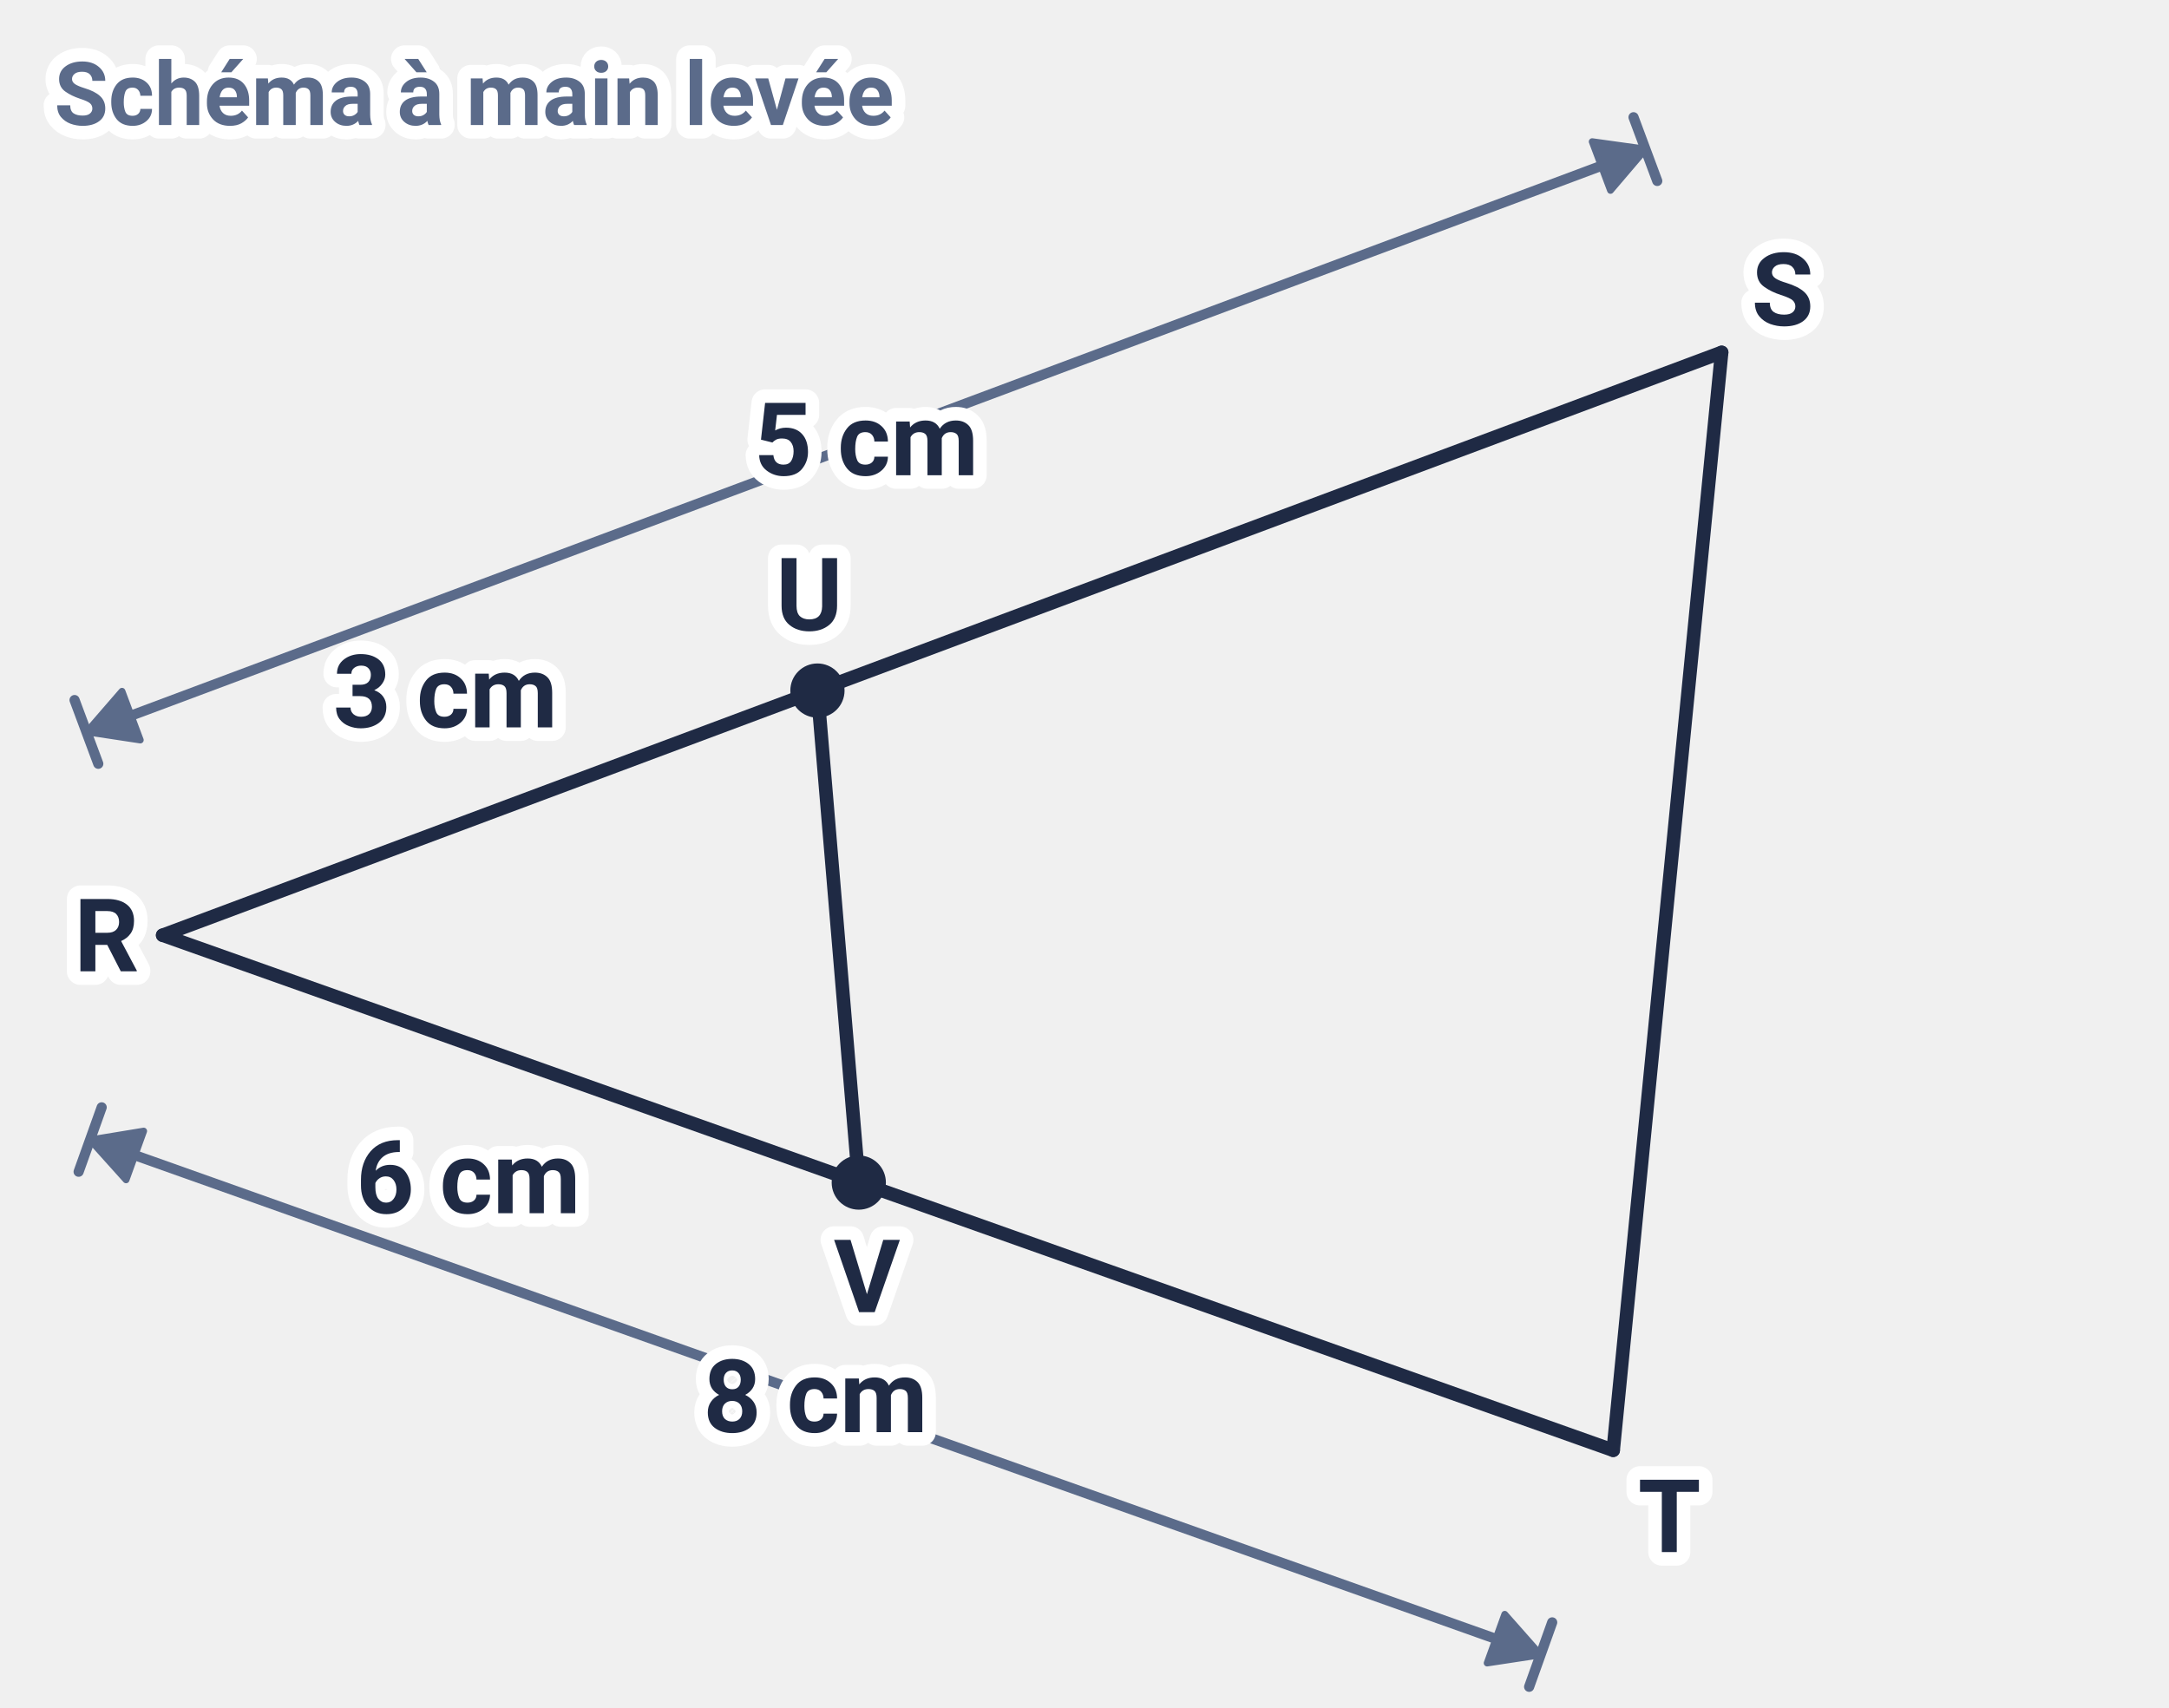
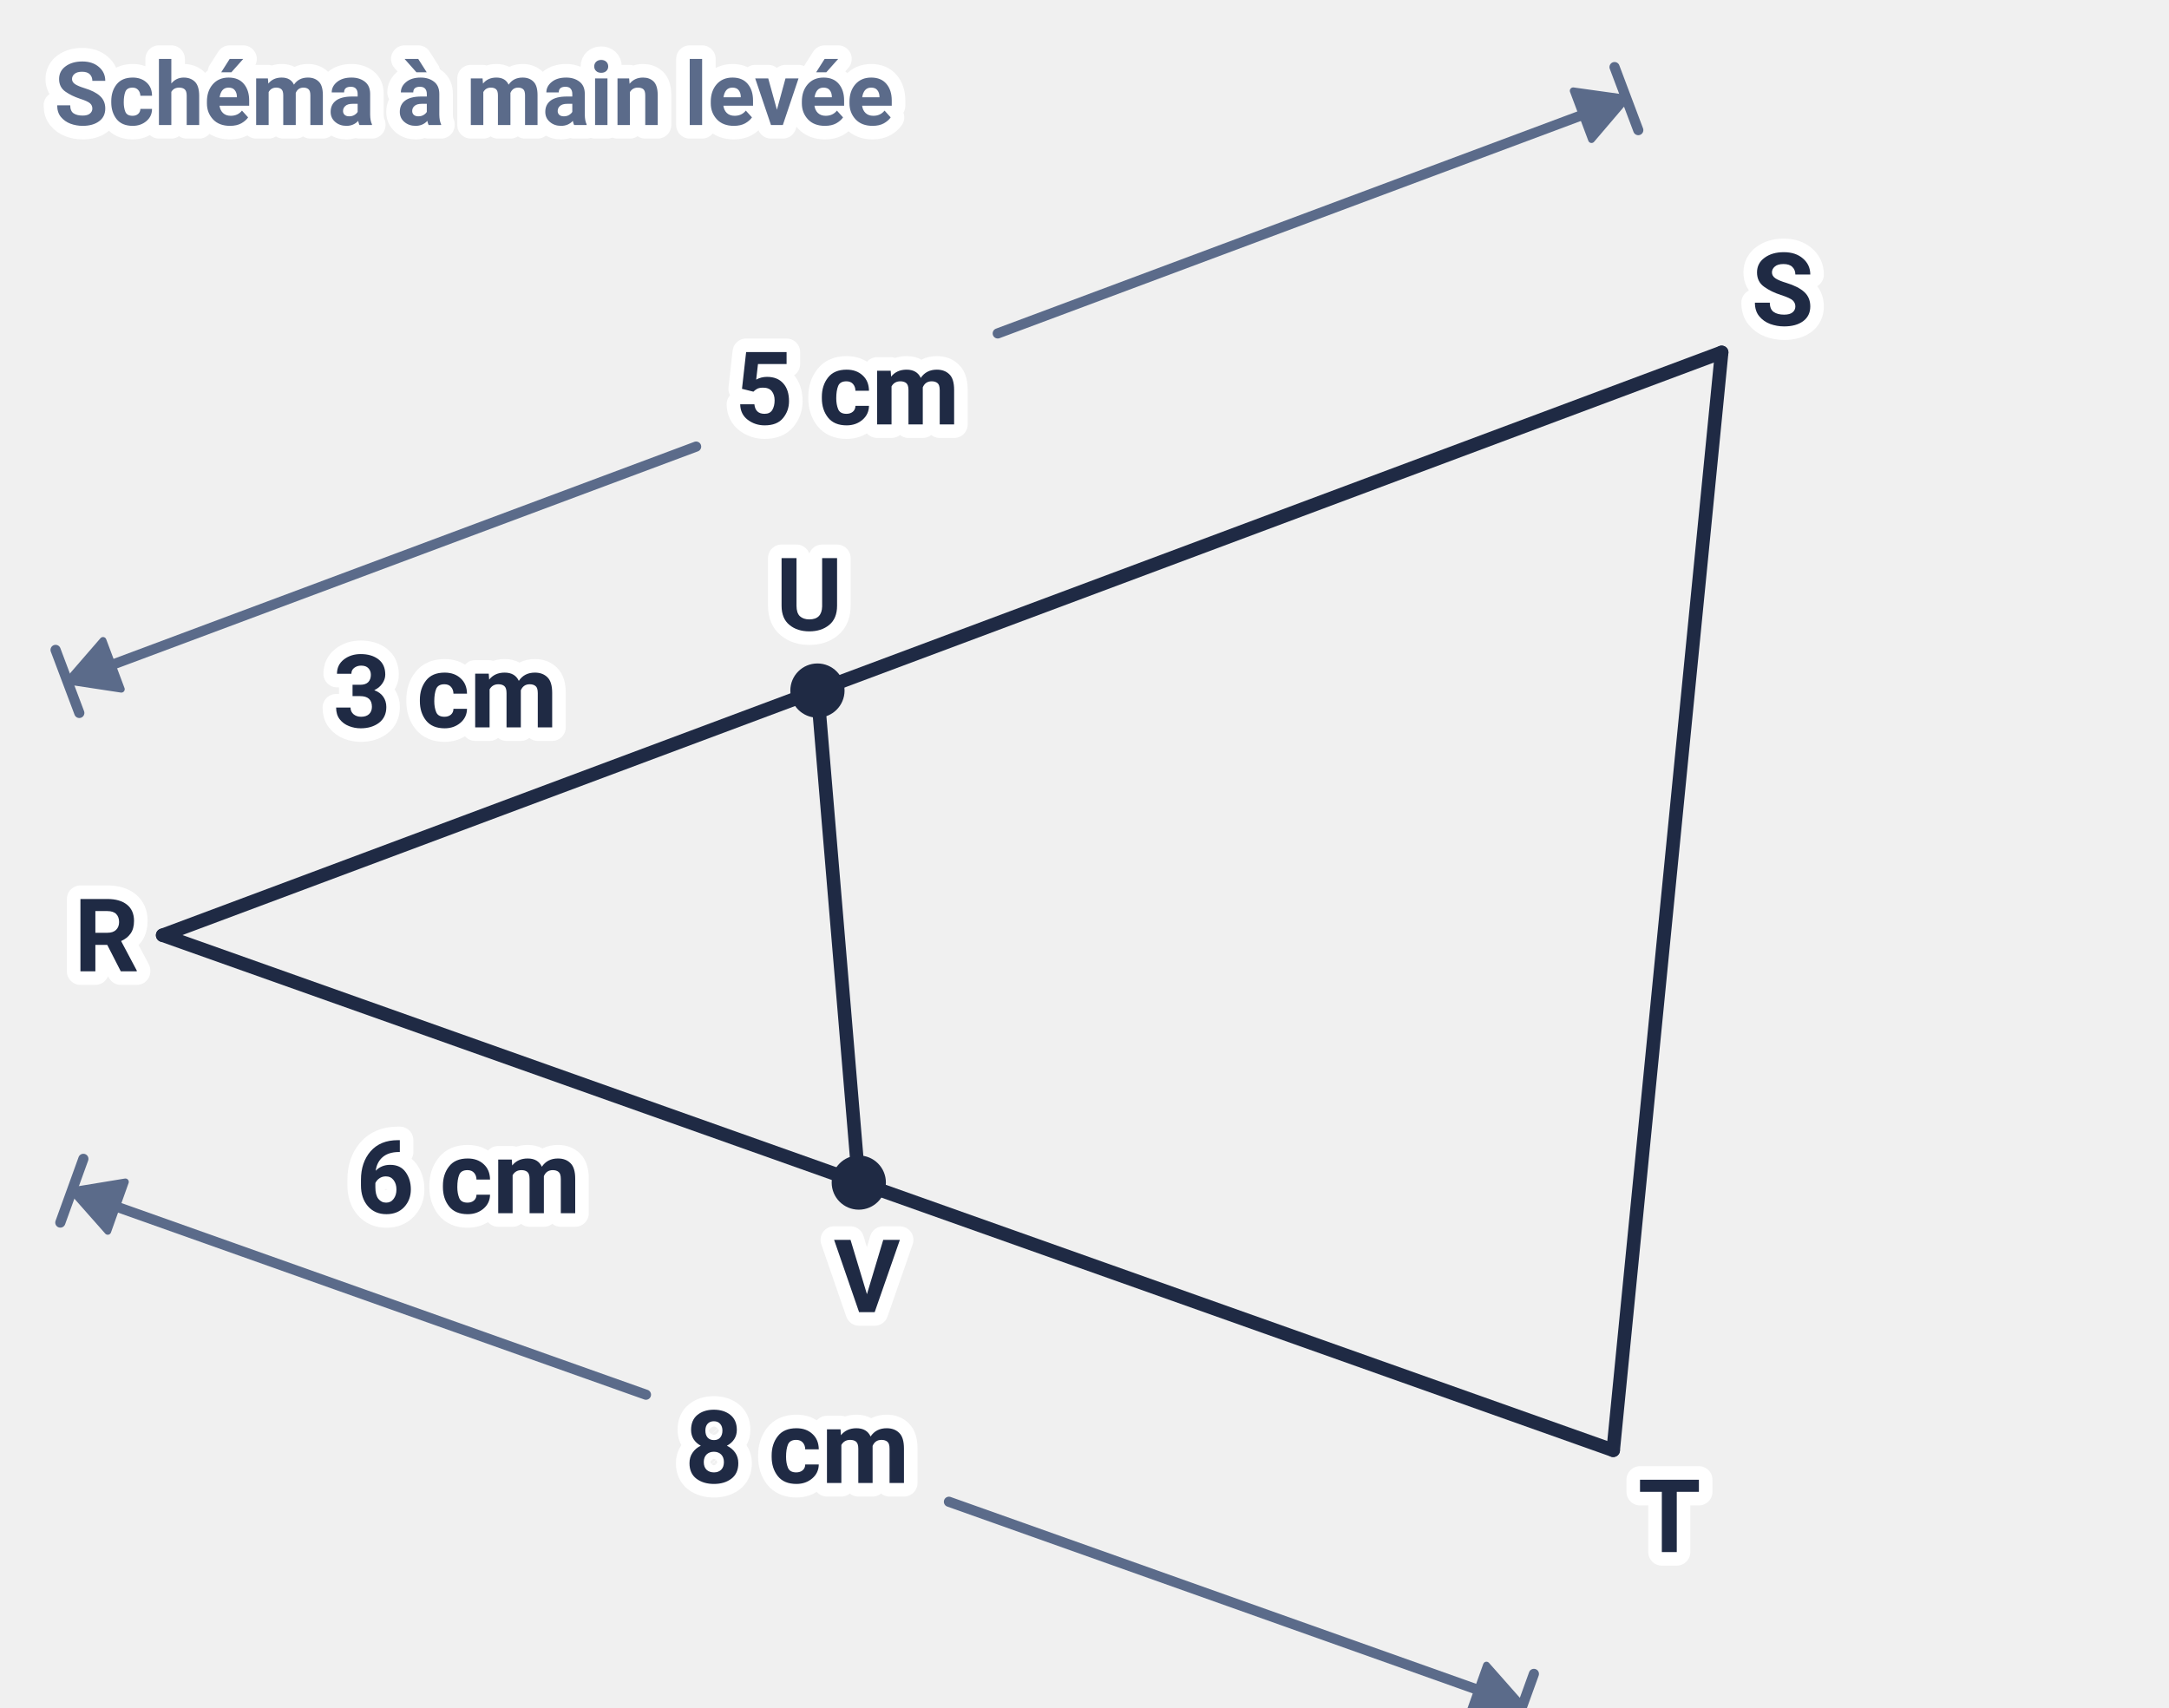
<svg xmlns="http://www.w3.org/2000/svg" width="320" height="252" viewBox="0 0 320 252" font-family="system-ui, -apple-system, 'Segoe UI', Roboto, sans-serif" stroke-linecap="round" stroke-linejoin="round">
  <line x1="24" y1="138" x2="254" y2="52" fill="none" stroke="#1f2a44" stroke-width="2" />
  <line x1="24" y1="138" x2="238" y2="214" fill="none" stroke="#1f2a44" stroke-width="2" />
  <line x1="254" y1="52" x2="238" y2="214" fill="none" stroke="#1f2a44" stroke-width="2" />
  <line x1="120.6" y1="101.9" x2="126.7" y2="174.5" fill="none" stroke="#1f2a44" stroke-width="2" />
  <text x="65.7" y="102.2" font-size="15" font-weight="600" fill="#1f2a44" text-anchor="middle" dominant-baseline="central" stroke="#ffffff" stroke-width="4" stroke-linejoin="round" paint-order="stroke">3 cm</text>
  <text x="69.1" y="173.9" font-size="15" font-weight="600" fill="#1f2a44" text-anchor="middle" dominant-baseline="central" stroke="#ffffff" stroke-width="4" stroke-linejoin="round" paint-order="stroke">6 cm</text>
-   <line x1="18" y1="106.1" x2="237.5" y2="24" fill="none" stroke="#5b6b8a" stroke-width="1.5" />
-   <polygon points="242.8,22 237.6,28.1 234.9,20.9" fill="#5b6b8a" stroke="#5b6b8a" stroke-width="1" />
-   <polygon points="12.8,108 18,102 20.7,109.2" fill="#5b6b8a" stroke="#5b6b8a" stroke-width="1" />
-   <line x1="14.5" y1="112.7" x2="11" y2="103.3" fill="none" stroke="#5b6b8a" stroke-width="1.5" />
-   <line x1="244.5" y1="26.7" x2="241" y2="17.3" fill="none" stroke="#5b6b8a" stroke-width="1.5" />
-   <text x="127.8" y="65" font-size="15" font-weight="600" fill="#1f2a44" text-anchor="middle" dominant-baseline="central" stroke="#ffffff" stroke-width="4" stroke-linejoin="round" paint-order="stroke">5 cm</text>
-   <line x1="18.6" y1="170" x2="222" y2="242.3" fill="none" stroke="#5b6b8a" stroke-width="1.5" />
-   <polygon points="227.3,244.2 219.4,245.4 222,238.2" fill="#5b6b8a" stroke="#5b6b8a" stroke-width="1" />
-   <polygon points="13.3,168.2 21.2,166.9 18.6,174.1" fill="#5b6b8a" stroke="#5b6b8a" stroke-width="1" />
-   <line x1="15" y1="163.4" x2="11.6" y2="172.9" fill="none" stroke="#5b6b8a" stroke-width="1.5" />
-   <line x1="229" y1="239.4" x2="225.6" y2="248.9" fill="none" stroke="#5b6b8a" stroke-width="1.5" />
-   <text x="120.3" y="206.2" font-size="15" font-weight="600" fill="#1f2a44" text-anchor="middle" dominant-baseline="central" stroke="#ffffff" stroke-width="4" stroke-linejoin="round" paint-order="stroke">8 cm</text>
+   <line x1="102.7" y1="65.9" x2="15.2" y2="98.6" fill="none" stroke="#5b6b8a" stroke-width="1.5" />
+   <polygon points="10,100.5 15.2,94.5 17.9,101.7" fill="#5b6b8a" stroke="#5b6b8a" stroke-width="1" />
+   <line x1="147.2" y1="49.2" x2="234.7" y2="16.5" fill="none" stroke="#5b6b8a" stroke-width="1.5" />
+   <polygon points="240,14.5 234.8,20.6 232.1,13.4" fill="#5b6b8a" stroke="#5b6b8a" stroke-width="1" />
+   <line x1="11.7" y1="105.2" x2="8.2" y2="95.9" fill="none" stroke="#5b6b8a" stroke-width="1.5" />
+   <line x1="241.7" y1="19.2" x2="238.2" y2="9.9" fill="none" stroke="#5b6b8a" stroke-width="1.5" />
+   <text x="125" y="57.5" font-size="15" font-weight="600" fill="#1f2a44" text-anchor="middle" dominant-baseline="central" stroke="#ffffff" stroke-width="4" stroke-linejoin="round" paint-order="stroke">5 cm</text>
+   <line x1="95.3" y1="205.8" x2="15.9" y2="177.6" fill="none" stroke="#5b6b8a" stroke-width="1.5" />
+   <polygon points="10.6,175.7 18.5,174.4 15.9,181.7" fill="#5b6b8a" stroke="#5b6b8a" stroke-width="1" />
+   <line x1="140" y1="221.6" x2="219.3" y2="249.8" fill="none" stroke="#5b6b8a" stroke-width="1.5" />
+   <polygon points="224.6,251.7 216.7,253 219.3,245.7" fill="#5b6b8a" stroke="#5b6b8a" stroke-width="1" />
+   <line x1="12.3" y1="171" x2="8.9" y2="180.4" fill="none" stroke="#5b6b8a" stroke-width="1.5" />
+   <line x1="226.3" y1="247" x2="222.9" y2="256.4" fill="none" stroke="#5b6b8a" stroke-width="1.5" />
+   <text x="117.6" y="213.7" font-size="15" font-weight="600" fill="#1f2a44" text-anchor="middle" dominant-baseline="central" stroke="#ffffff" stroke-width="4" stroke-linejoin="round" paint-order="stroke">8 cm</text>
  <text x="15.7" y="138.2" font-size="15" font-weight="700" fill="#1f2a44" text-anchor="middle" dominant-baseline="central" stroke="#ffffff" stroke-width="4" stroke-linejoin="round" paint-order="stroke">R</text>
  <circle cx="120.6" cy="101.9" r="3.5" fill="#1f2a44" stroke="#1f2a44" stroke-width="1" />
  <text x="119.4" y="87.9" font-size="15" font-weight="700" fill="#1f2a44" text-anchor="middle" dominant-baseline="central" stroke="#ffffff" stroke-width="4" stroke-linejoin="round" paint-order="stroke">U</text>
  <circle cx="126.7" cy="174.5" r="3.5" fill="#1f2a44" stroke="#1f2a44" stroke-width="1" />
  <text x="127.9" y="188.5" font-size="15" font-weight="700" fill="#1f2a44" text-anchor="middle" dominant-baseline="central" stroke="#ffffff" stroke-width="4" stroke-linejoin="round" paint-order="stroke">V</text>
  <text x="263" y="42.9" font-size="15" font-weight="700" fill="#1f2a44" text-anchor="middle" dominant-baseline="central" stroke="#ffffff" stroke-width="4" stroke-linejoin="round" paint-order="stroke">S</text>
  <text x="246.3" y="223.9" font-size="15" font-weight="700" fill="#1f2a44" text-anchor="middle" dominant-baseline="central" stroke="#ffffff" stroke-width="4" stroke-linejoin="round" paint-order="stroke">T</text>
  <text x="8" y="14" font-size="13" font-weight="600" fill="#5b6b8a" text-anchor="start" dominant-baseline="central" stroke="#ffffff" stroke-width="4" stroke-linejoin="round" paint-order="stroke">Schéma à main levée</text>
</svg>
